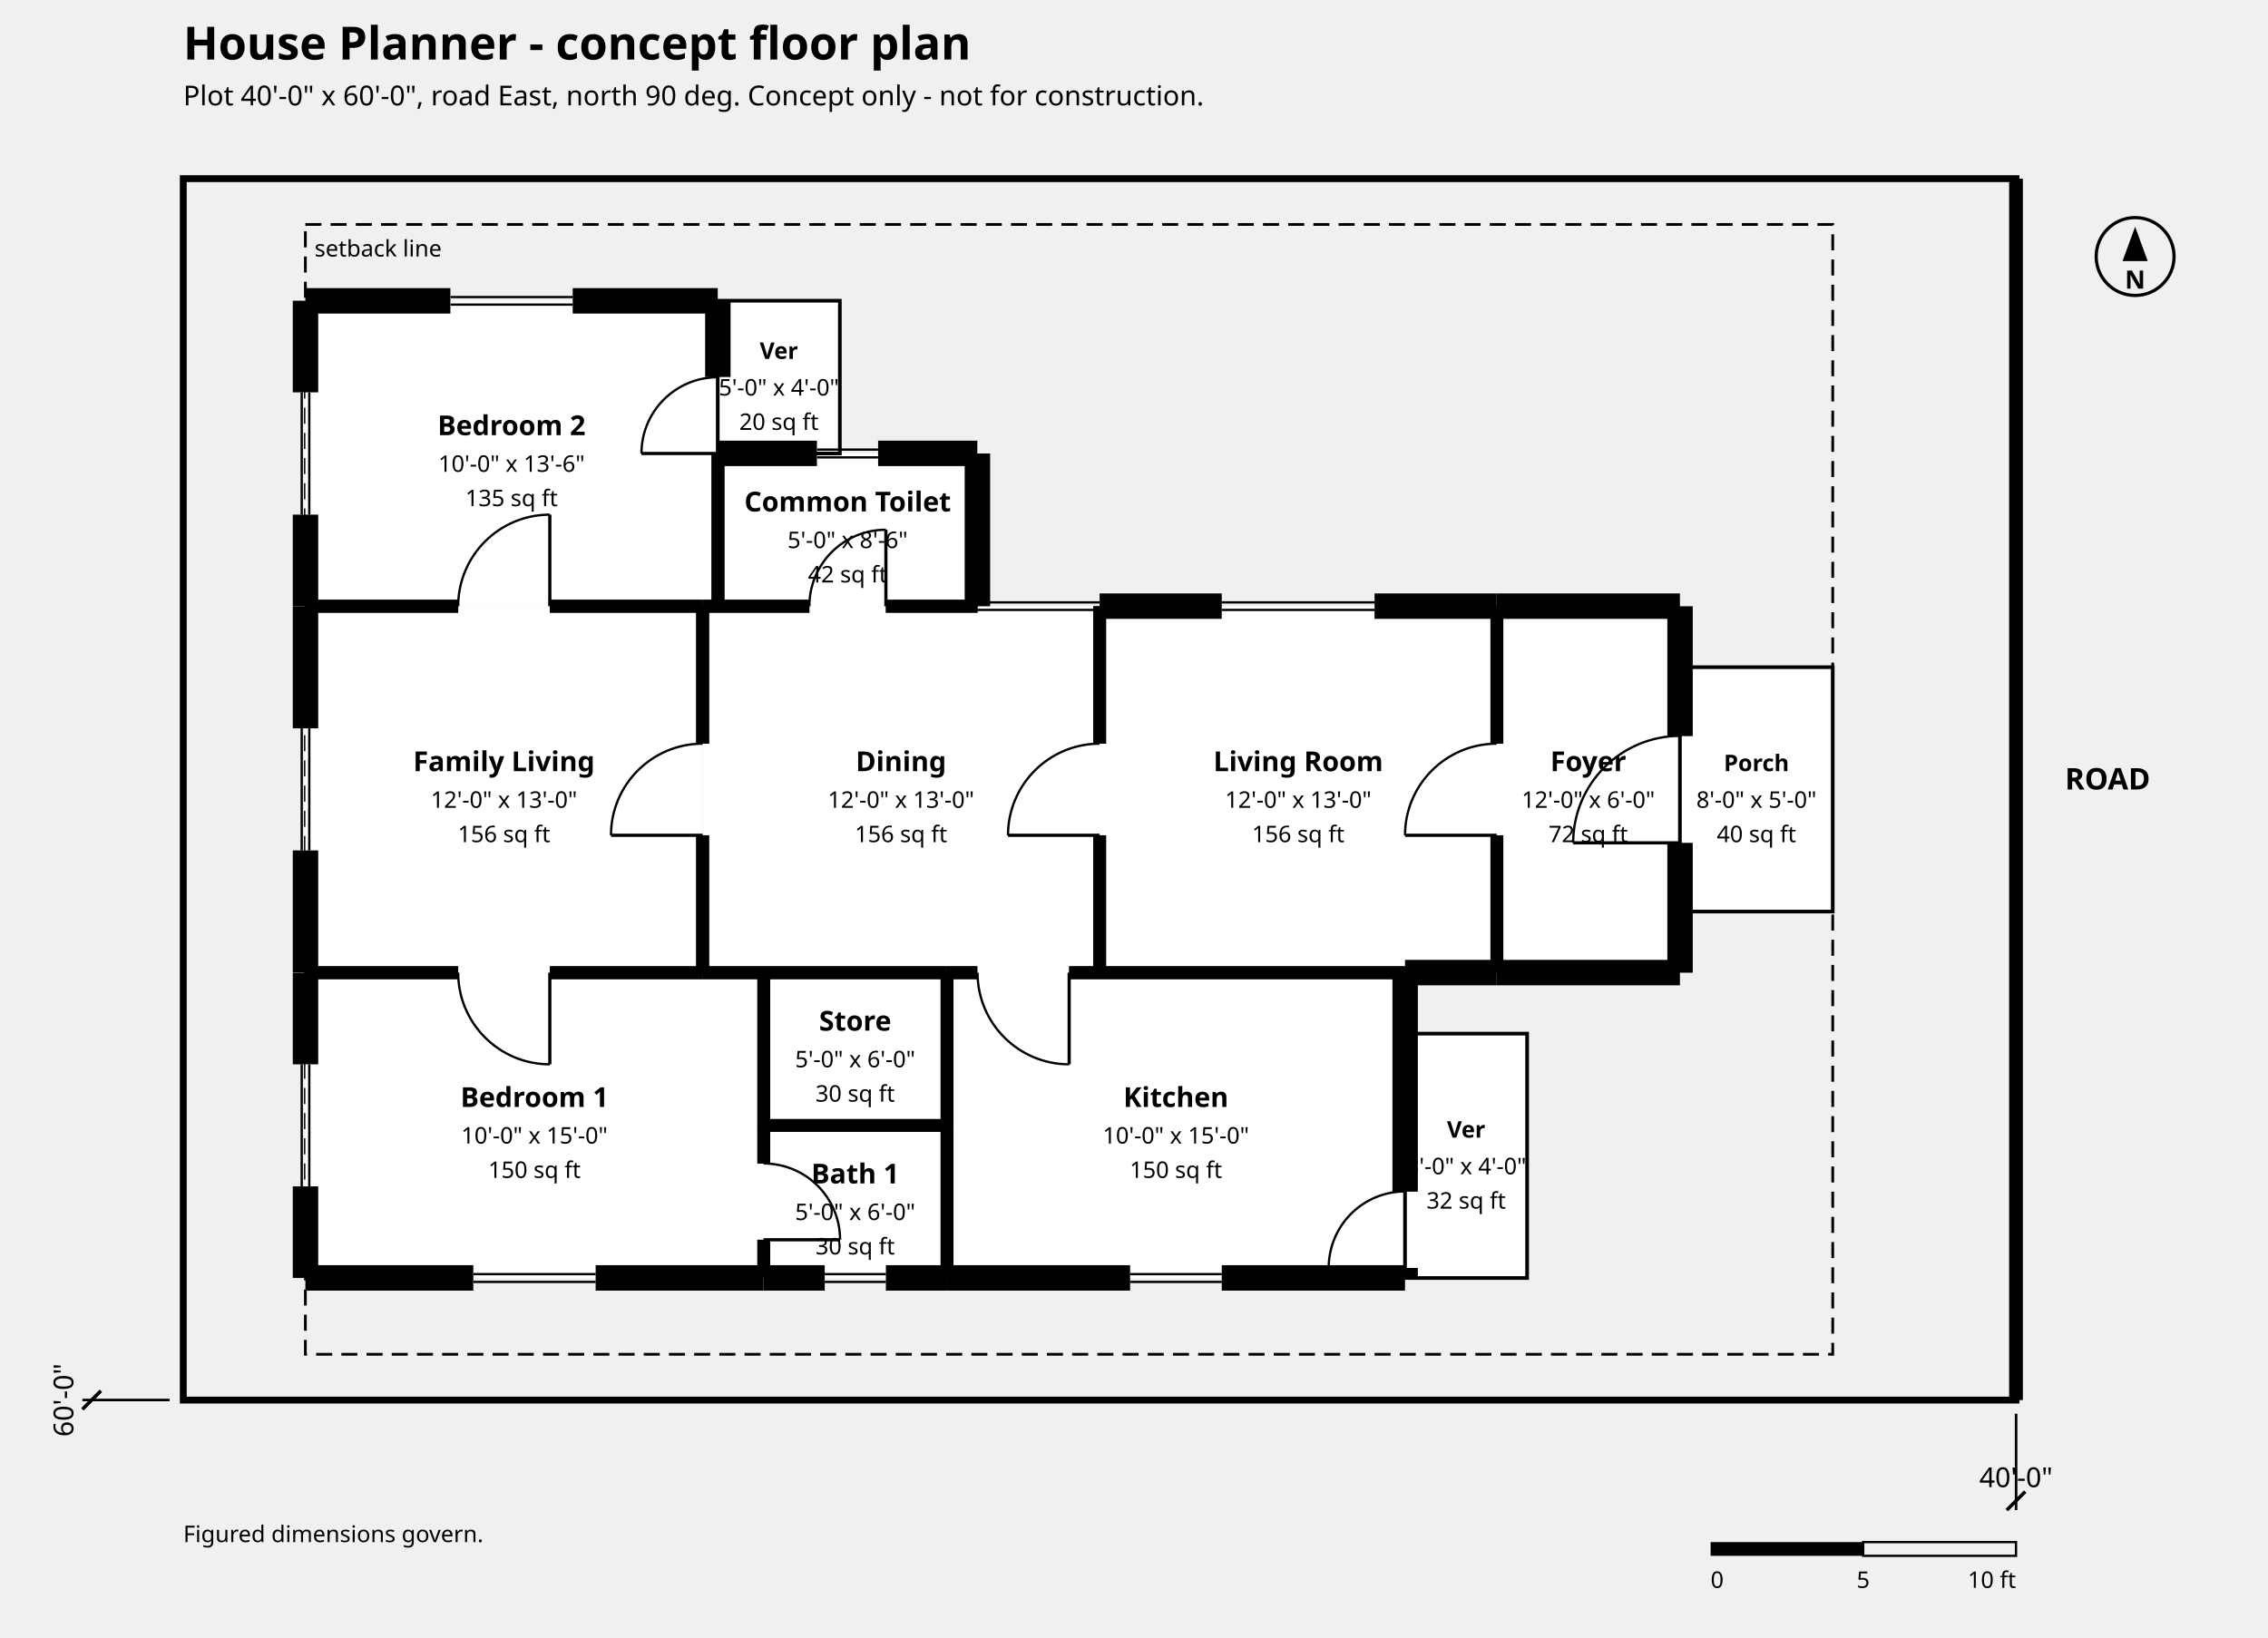
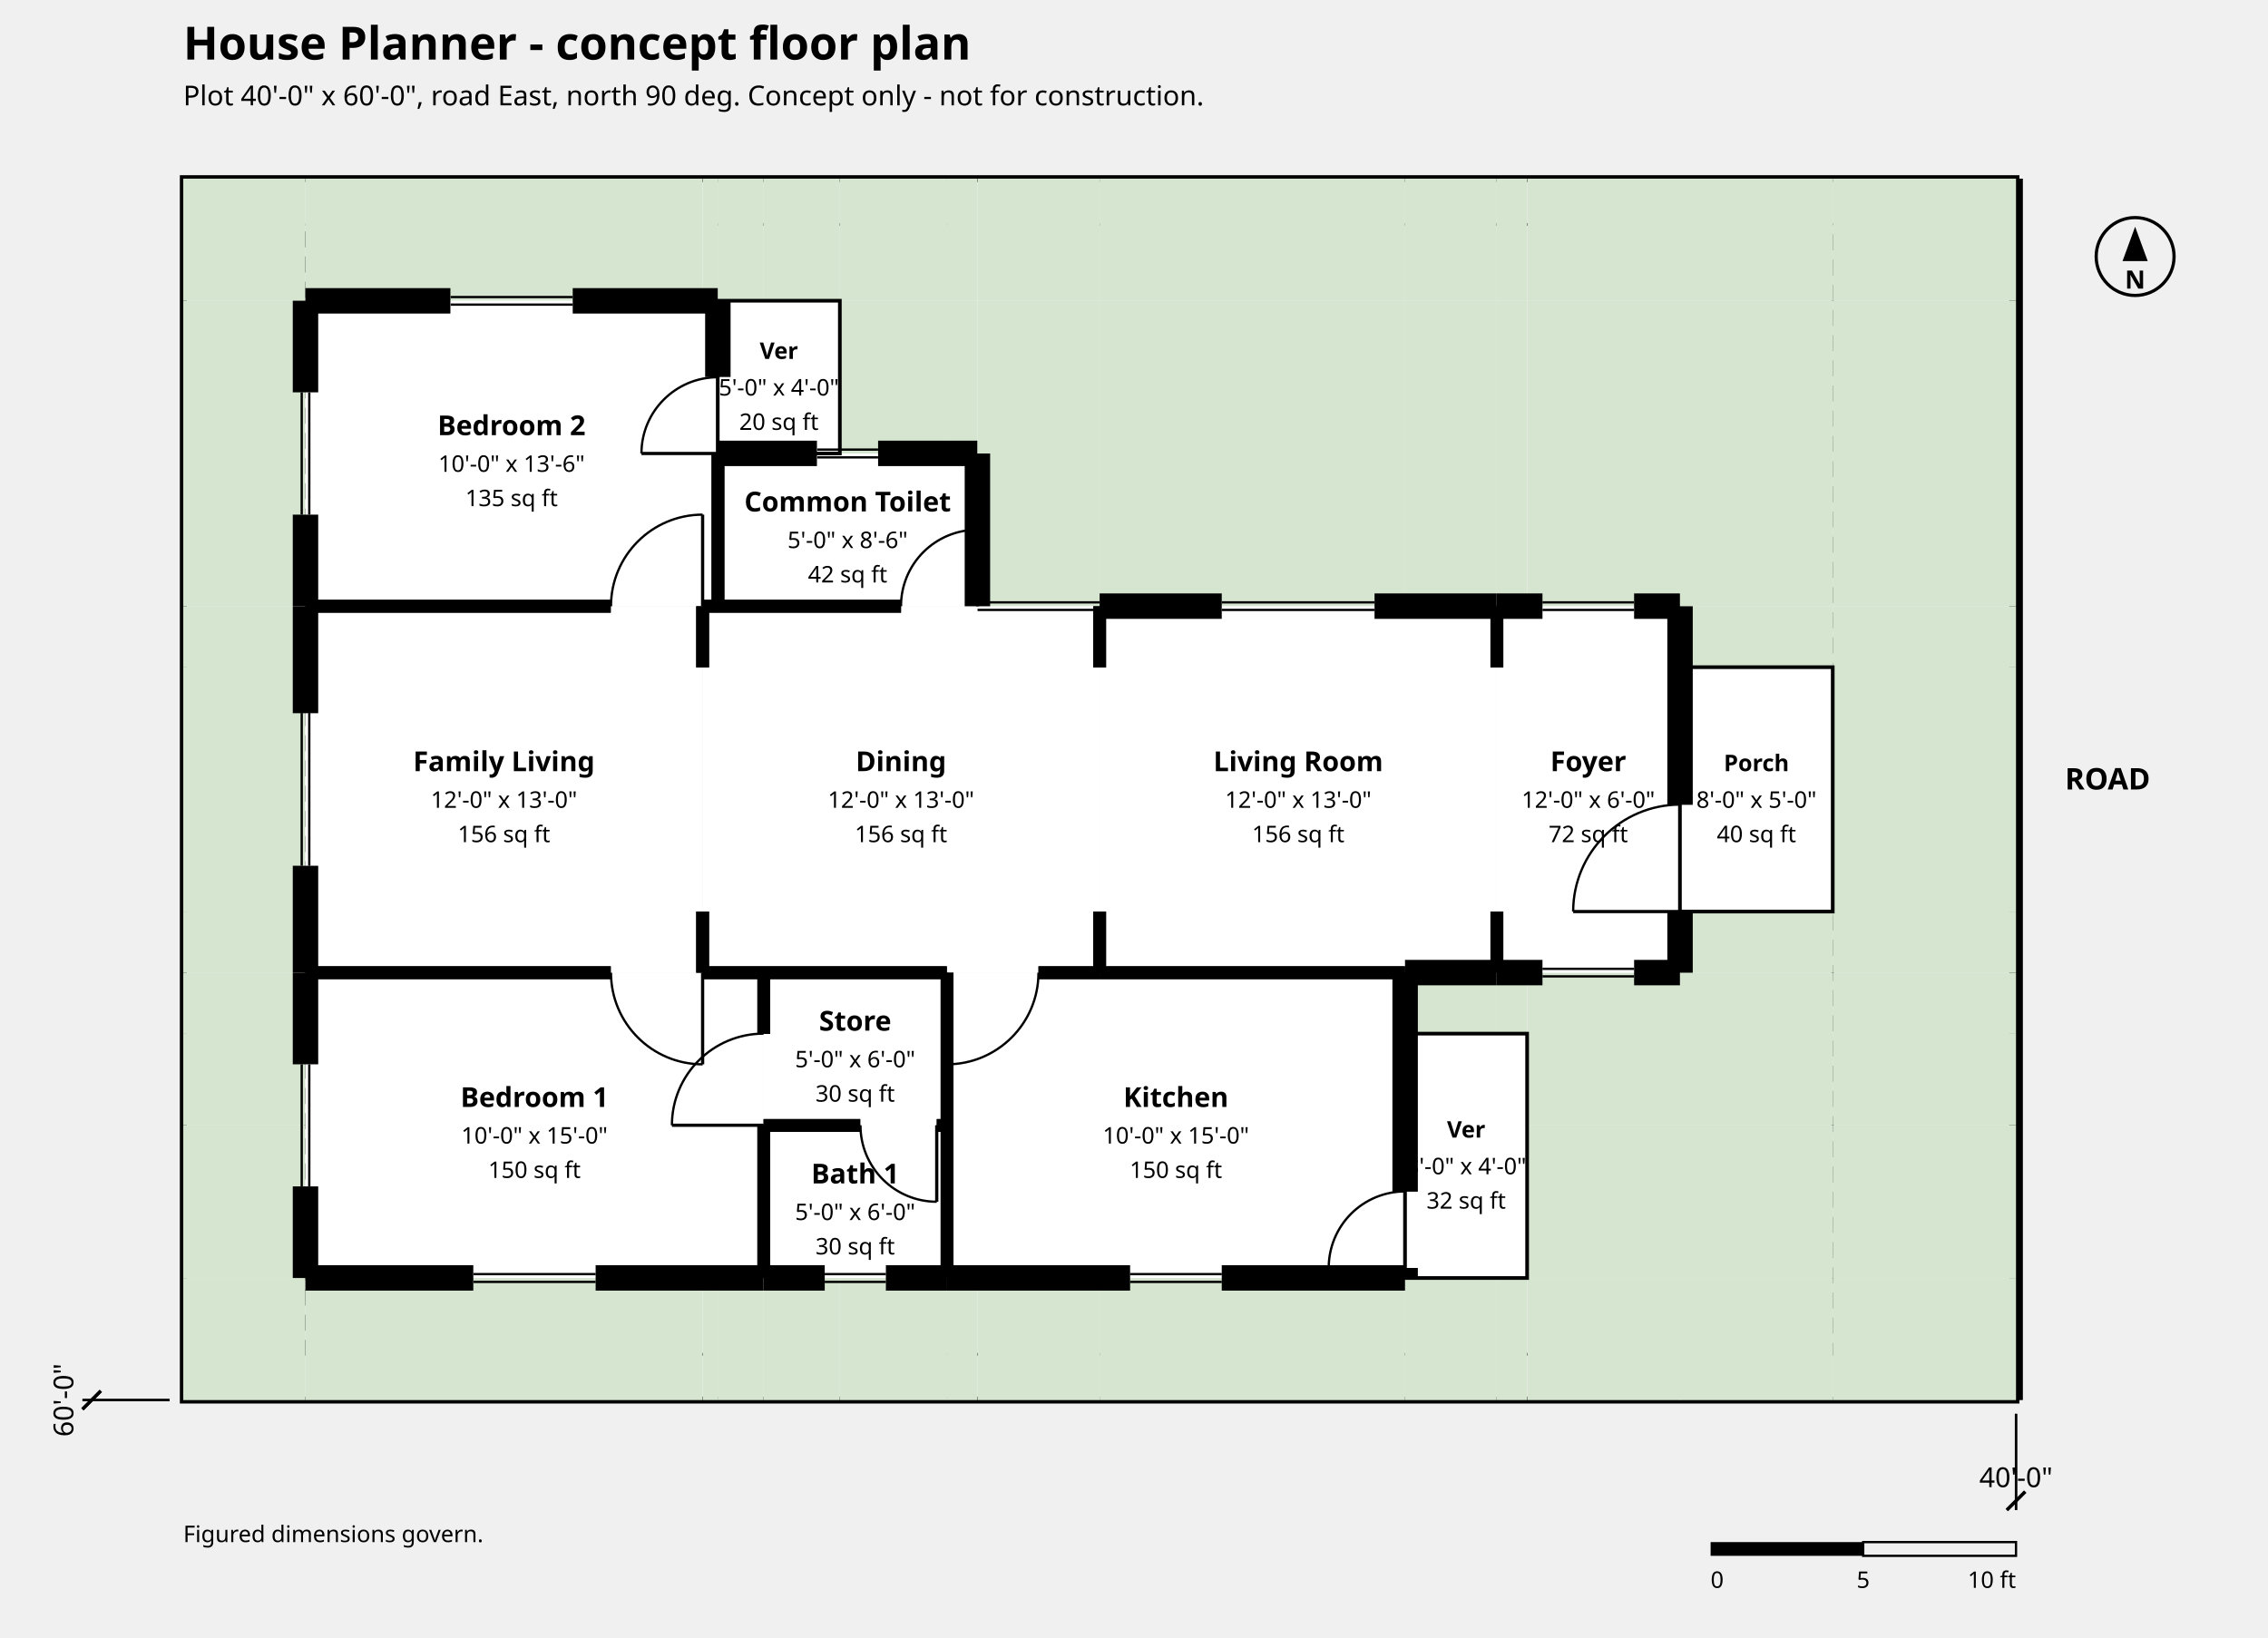
<svg xmlns="http://www.w3.org/2000/svg" viewBox="0 0 990 715" style="width:100%;height:auto;max-width:960px;background:#fff" font-family="sans-serif">
  <text x="80" y="26" font-size="20" font-weight="bold">House Planner - concept floor plan</text>
  <text x="80" y="46" font-size="12">Plot 40'-0" x 60'-0", road East, north 90 deg. Concept only - not for construction.</text>
  <rect x="80.0" y="78.0" width="800.0" height="533.3" fill="none" stroke="#000" stroke-width="3" />
  <rect x="133.3" y="98.0" width="666.7" height="493.3" fill="none" stroke="#000" stroke-width="1.2" stroke-dasharray="7 4" />
  <text x="137.3" y="112.0" font-size="10">setback line</text>
  <line x1="880.0" y1="611.3" x2="880.0" y2="78.0" stroke="#000" stroke-width="6" />
  <text x="920.0" y="344.7" font-size="13" font-weight="bold" text-anchor="middle">ROAD</text>
+   <rect x="800.0" y="558.0" width="80.0" height="53.3" fill="#d5e5cf" stroke="none" />
+   <rect x="733.3" y="558.0" width="66.7" height="53.3" fill="#d5e5cf" stroke="none" />
+   <rect x="666.7" y="558.0" width="66.7" height="53.3" fill="#d5e5cf" stroke="none" />
+   <rect x="653.3" y="558.0" width="13.3" height="53.3" fill="#d5e5cf" stroke="none" />
+   <rect x="613.3" y="558.0" width="40.0" height="53.3" fill="#d5e5cf" stroke="none" />
+   <rect x="480.0" y="558.0" width="133.3" height="53.3" fill="#d5e5cf" stroke="none" />
+   <rect x="426.7" y="558.0" width="53.3" height="53.3" fill="#d5e5cf" stroke="none" />
+   <rect x="413.3" y="558.0" width="13.3" height="53.3" fill="#d5e5cf" stroke="none" />
+   <rect x="366.7" y="558.0" width="46.7" height="53.3" fill="#d5e5cf" stroke="none" />
+   <rect x="333.3" y="558.0" width="33.3" height="53.3" fill="#d5e5cf" stroke="none" />
+   <rect x="313.3" y="558.0" width="20.0" height="53.3" fill="#d5e5cf" stroke="none" />
+   <rect x="306.7" y="558.0" width="6.7" height="53.3" fill="#d5e5cf" stroke="none" />
+   <rect x="133.3" y="558.0" width="173.3" height="53.3" fill="#d5e5cf" stroke="none" />
+   <rect x="80.0" y="558.0" width="53.3" height="53.3" fill="#d5e5cf" stroke="none" />
+   <rect x="800.0" y="491.3" width="80.0" height="66.7" fill="#d5e5cf" stroke="none" />
+   <rect x="733.3" y="491.3" width="66.7" height="66.7" fill="#d5e5cf" stroke="none" />
+   <rect x="666.7" y="491.3" width="66.7" height="66.7" fill="#d5e5cf" stroke="none" />
+   <rect x="80.0" y="491.3" width="53.3" height="66.7" fill="#d5e5cf" stroke="none" />
+   <rect x="800.0" y="451.3" width="80.0" height="40.0" fill="#d5e5cf" stroke="none" />
+   <rect x="733.3" y="451.3" width="66.7" height="40.0" fill="#d5e5cf" stroke="none" />
+   <rect x="666.7" y="451.3" width="66.7" height="40.0" fill="#d5e5cf" stroke="none" />
+   <rect x="80.0" y="451.3" width="53.3" height="40.0" fill="#d5e5cf" stroke="none" />
+   <rect x="800.0" y="424.7" width="80.0" height="26.7" fill="#d5e5cf" stroke="none" />
+   <rect x="733.3" y="424.7" width="66.7" height="26.7" fill="#d5e5cf" stroke="none" />
+   <rect x="666.7" y="424.7" width="66.7" height="26.7" fill="#d5e5cf" stroke="none" />
+   <rect x="653.3" y="424.7" width="13.3" height="26.7" fill="#d5e5cf" stroke="none" />
+   <rect x="613.3" y="424.7" width="40.0" height="26.7" fill="#d5e5cf" stroke="none" />
+   <rect x="80.0" y="424.7" width="53.3" height="26.7" fill="#d5e5cf" stroke="none" />
+   <rect x="800.0" y="398.0" width="80.0" height="26.7" fill="#d5e5cf" stroke="none" />
+   <rect x="733.3" y="398.0" width="66.7" height="26.7" fill="#d5e5cf" stroke="none" />
+   <rect x="80.0" y="398.0" width="53.3" height="26.7" fill="#d5e5cf" stroke="none" />
+   <rect x="800.0" y="291.3" width="80.0" height="106.7" fill="#d5e5cf" stroke="none" />
+   <rect x="80.0" y="291.3" width="53.3" height="106.7" fill="#d5e5cf" stroke="none" />
+   <rect x="800.0" y="264.7" width="80.0" height="26.7" fill="#d5e5cf" stroke="none" />
+   <rect x="733.3" y="264.7" width="66.7" height="26.7" fill="#d5e5cf" stroke="none" />
+   <rect x="80.0" y="264.7" width="53.3" height="26.7" fill="#d5e5cf" stroke="none" />
+   <rect x="800.0" y="198.0" width="80.0" height="66.7" fill="#d5e5cf" stroke="none" />
+   <rect x="733.3" y="198.0" width="66.7" height="66.7" fill="#d5e5cf" stroke="none" />
+   <rect x="666.7" y="198.0" width="66.7" height="66.7" fill="#d5e5cf" stroke="none" />
+   <rect x="653.3" y="198.0" width="13.3" height="66.7" fill="#d5e5cf" stroke="none" />
+   <rect x="613.3" y="198.0" width="40.0" height="66.7" fill="#d5e5cf" stroke="none" />
+   <rect x="480.0" y="198.0" width="133.3" height="66.7" fill="#d5e5cf" stroke="none" />
+   <rect x="426.7" y="198.0" width="53.3" height="66.7" fill="#d5e5cf" stroke="none" />
+   <rect x="80.0" y="198.0" width="53.3" height="66.7" fill="#d5e5cf" stroke="none" />
+   <rect x="800.0" y="131.3" width="80.0" height="66.7" fill="#d5e5cf" stroke="none" />
+   <rect x="733.3" y="131.3" width="66.7" height="66.7" fill="#d5e5cf" stroke="none" />
+   <rect x="666.7" y="131.3" width="66.7" height="66.7" fill="#d5e5cf" stroke="none" />
+   <rect x="653.3" y="131.3" width="13.3" height="66.7" fill="#d5e5cf" stroke="none" />
+   <rect x="613.3" y="131.3" width="40.0" height="66.7" fill="#d5e5cf" stroke="none" />
+   <rect x="480.0" y="131.3" width="133.3" height="66.7" fill="#d5e5cf" stroke="none" />
+   <rect x="426.7" y="131.3" width="53.3" height="66.7" fill="#d5e5cf" stroke="none" />
+   <rect x="413.3" y="131.3" width="13.3" height="66.7" fill="#d5e5cf" stroke="none" />
+   <rect x="366.7" y="131.3" width="46.7" height="66.7" fill="#d5e5cf" stroke="none" />
+   <rect x="80.0" y="131.3" width="53.3" height="66.7" fill="#d5e5cf" stroke="none" />
+   <rect x="800.0" y="78.0" width="80.0" height="53.3" fill="#d5e5cf" stroke="none" />
+   <rect x="733.3" y="78.0" width="66.7" height="53.3" fill="#d5e5cf" stroke="none" />
+   <rect x="666.7" y="78.0" width="66.7" height="53.3" fill="#d5e5cf" stroke="none" />
+   <rect x="653.3" y="78.0" width="13.3" height="53.3" fill="#d5e5cf" stroke="none" />
+   <rect x="613.3" y="78.0" width="40.0" height="53.3" fill="#d5e5cf" stroke="none" />
+   <rect x="480.0" y="78.0" width="133.3" height="53.3" fill="#d5e5cf" stroke="none" />
+   <rect x="426.7" y="78.0" width="53.3" height="53.3" fill="#d5e5cf" stroke="none" />
+   <rect x="413.3" y="78.0" width="13.3" height="53.3" fill="#d5e5cf" stroke="none" />
+   <rect x="366.7" y="78.0" width="46.7" height="53.3" fill="#d5e5cf" stroke="none" />
+   <rect x="333.3" y="78.0" width="33.3" height="53.3" fill="#d5e5cf" stroke="none" />
+   <rect x="313.3" y="78.0" width="20.0" height="53.3" fill="#d5e5cf" stroke="none" />
+   <rect x="306.7" y="78.0" width="6.7" height="53.3" fill="#d5e5cf" stroke="none" />
+   <rect x="133.3" y="78.0" width="173.3" height="53.3" fill="#d5e5cf" stroke="none" />
+   <rect x="80.0" y="78.0" width="53.3" height="53.3" fill="#d5e5cf" stroke="none" />
  <g>
    <rect x="653.3" y="264.7" width="80.0" height="160.0" fill="#fff" stroke="none" />
    <text x="693.3" y="336.7" font-size="12" font-weight="bold" text-anchor="middle">Foyer</text>
    <text x="693.3" y="352.7" font-size="10" text-anchor="middle">12'-0" x 6'-0"</text>
    <text x="693.3" y="367.7" font-size="10" text-anchor="middle">72 sq ft</text>
  </g>
  <g>
    <rect x="480.0" y="264.7" width="173.3" height="160.0" fill="#fff" stroke="none" />
    <text x="566.7" y="336.7" font-size="12" font-weight="bold" text-anchor="middle">Living Room</text>
    <text x="566.7" y="352.7" font-size="10" text-anchor="middle">12'-0" x 13'-0"</text>
    <text x="566.7" y="367.7" font-size="10" text-anchor="middle">156 sq ft</text>
  </g>
  <g>
    <rect x="306.7" y="264.7" width="173.3" height="160.0" fill="#fff" stroke="none" />
    <text x="393.3" y="336.7" font-size="12" font-weight="bold" text-anchor="middle">Dining</text>
    <text x="393.3" y="352.7" font-size="10" text-anchor="middle">12'-0" x 13'-0"</text>
    <text x="393.3" y="367.7" font-size="10" text-anchor="middle">156 sq ft</text>
  </g>
  <g>
    <rect x="133.3" y="264.7" width="173.3" height="160.0" fill="#fff" stroke="none" />
    <text x="220.0" y="336.7" font-size="12" font-weight="bold" text-anchor="middle">Family Living</text>
    <text x="220.0" y="352.7" font-size="10" text-anchor="middle">12'-0" x 13'-0"</text>
    <text x="220.0" y="367.7" font-size="10" text-anchor="middle">156 sq ft</text>
  </g>
  <g>
    <rect x="133.3" y="424.7" width="200.0" height="133.3" fill="#fff" stroke="none" />
    <text x="233.3" y="483.3" font-size="12" font-weight="bold" text-anchor="middle">Bedroom 1</text>
    <text x="233.3" y="499.3" font-size="10" text-anchor="middle">10'-0" x 15'-0"</text>
    <text x="233.3" y="514.3" font-size="10" text-anchor="middle">150 sq ft</text>
  </g>
  <g>
    <rect x="333.3" y="491.3" width="80.0" height="66.7" fill="#fff" stroke="none" />
    <text x="373.3" y="516.7" font-size="12" font-weight="bold" text-anchor="middle">Bath 1</text>
    <text x="373.3" y="532.7" font-size="10" text-anchor="middle">5'-0" x 6'-0"</text>
    <text x="373.3" y="547.7" font-size="10" text-anchor="middle">30 sq ft</text>
  </g>
  <g>
    <rect x="333.3" y="424.7" width="80.0" height="66.7" fill="#fff" stroke="none" />
    <text x="373.3" y="450.0" font-size="12" font-weight="bold" text-anchor="middle">Store</text>
    <text x="373.3" y="466.0" font-size="10" text-anchor="middle">5'-0" x 6'-0"</text>
    <text x="373.3" y="481.0" font-size="10" text-anchor="middle">30 sq ft</text>
  </g>
  <g>
    <rect x="413.3" y="424.7" width="200.0" height="133.3" fill="#fff" stroke="none" />
    <text x="513.3" y="483.3" font-size="12" font-weight="bold" text-anchor="middle">Kitchen</text>
    <text x="513.3" y="499.3" font-size="10" text-anchor="middle">10'-0" x 15'-0"</text>
    <text x="513.3" y="514.3" font-size="10" text-anchor="middle">150 sq ft</text>
  </g>
  <g>
    <rect x="133.3" y="131.3" width="180.0" height="133.3" fill="#fff" stroke="none" />
    <text x="223.3" y="190.0" font-size="12" font-weight="bold" text-anchor="middle">Bedroom 2</text>
    <text x="223.3" y="206.0" font-size="10" text-anchor="middle">10'-0" x 13'-6"</text>
    <text x="223.3" y="221.0" font-size="10" text-anchor="middle">135 sq ft</text>
  </g>
  <g>
    <rect x="313.3" y="198.0" width="113.3" height="66.7" fill="#fff" stroke="none" />
    <text x="370.0" y="223.3" font-size="12" font-weight="bold" text-anchor="middle">Common Toilet</text>
    <text x="370.0" y="239.3" font-size="10" text-anchor="middle">5'-0" x 8'-6"</text>
    <text x="370.0" y="254.3" font-size="10" text-anchor="middle">42 sq ft</text>
  </g>
  <g>
    <rect x="733.3" y="291.3" width="66.7" height="106.7" fill="#fff" stroke="#000" stroke-width="1.6" />
    <text x="766.7" y="336.7" font-size="10" font-weight="bold" text-anchor="middle">Porch</text>
    <text x="766.7" y="352.7" font-size="10" text-anchor="middle">8'-0" x 5'-0"</text>
    <text x="766.7" y="367.7" font-size="10" text-anchor="middle">40 sq ft</text>
  </g>
  <g>
    <rect x="313.3" y="131.3" width="53.3" height="66.7" fill="#fff" stroke="#000" stroke-width="1.6" />
    <text x="340.0" y="156.7" font-size="10" font-weight="bold" text-anchor="middle">Ver</text>
    <text x="340.0" y="172.7" font-size="10" text-anchor="middle">5'-0" x 4'-0"</text>
    <text x="340.0" y="187.7" font-size="10" text-anchor="middle">20 sq ft</text>
  </g>
  <g>
    <rect x="613.3" y="451.3" width="53.3" height="106.7" fill="#fff" stroke="#000" stroke-width="1.6" />
    <text x="640.0" y="496.7" font-size="10" font-weight="bold" text-anchor="middle">Ver</text>
    <text x="640.0" y="512.7" font-size="10" text-anchor="middle">8'-0" x 4'-0"</text>
    <text x="640.0" y="527.7" font-size="10" text-anchor="middle">32 sq ft</text>
  </g>
-   <rect x="650.6" y="364.7" width="5.6" height="60.0" fill="#000" stroke="none" />
-   <rect x="650.6" y="264.7" width="5.6" height="60.0" fill="#000" stroke="none" />
-   <rect x="727.8" y="368.0" width="11.1" height="56.7" fill="#000" stroke="none" />
-   <rect x="727.8" y="264.7" width="11.1" height="56.7" fill="#000" stroke="none" />
-   <rect x="653.3" y="259.1" width="80.0" height="11.1" fill="#000" stroke="none" />
-   <rect x="653.3" y="419.1" width="80.0" height="11.1" fill="#000" stroke="none" />
-   <rect x="477.2" y="364.7" width="5.6" height="60.0" fill="#000" stroke="none" />
-   <rect x="477.2" y="264.7" width="5.6" height="60.0" fill="#000" stroke="none" />
-   <rect x="650.6" y="364.7" width="5.6" height="60.0" fill="#000" stroke="none" />
-   <rect x="650.6" y="264.7" width="5.6" height="60.0" fill="#000" stroke="none" />
+   <rect x="650.6" y="398.0" width="5.6" height="26.7" fill="#000" stroke="none" />
+   <rect x="650.6" y="264.7" width="5.6" height="26.7" fill="#000" stroke="none" />
+   <rect x="727.8" y="398.0" width="11.1" height="26.7" fill="#000" stroke="none" />
+   <rect x="727.8" y="264.7" width="11.1" height="86.7" fill="#000" stroke="none" />
+   <rect x="713.3" y="259.1" width="20.0" height="11.1" fill="#000" stroke="none" />
+   <rect x="653.3" y="259.1" width="20.0" height="11.1" fill="#000" stroke="none" />
+   <rect x="713.3" y="419.1" width="20.0" height="11.1" fill="#000" stroke="none" />
+   <rect x="653.3" y="419.1" width="20.0" height="11.1" fill="#000" stroke="none" />
+   <rect x="477.2" y="398.0" width="5.6" height="26.7" fill="#000" stroke="none" />
+   <rect x="477.2" y="264.7" width="5.6" height="26.7" fill="#000" stroke="none" />
+   <rect x="650.6" y="398.0" width="5.6" height="26.7" fill="#000" stroke="none" />
+   <rect x="650.6" y="264.7" width="5.6" height="26.7" fill="#000" stroke="none" />
  <rect x="600.0" y="259.1" width="53.3" height="11.1" fill="#000" stroke="none" />
  <rect x="480.0" y="259.1" width="53.3" height="11.1" fill="#000" stroke="none" />
  <rect x="613.3" y="419.1" width="40.0" height="11.1" fill="#000" stroke="none" />
  <rect x="480.0" y="421.9" width="133.3" height="5.6" fill="#000" stroke="none" />
-   <rect x="303.9" y="364.7" width="5.6" height="60.0" fill="#000" stroke="none" />
-   <rect x="303.9" y="264.7" width="5.6" height="60.0" fill="#000" stroke="none" />
-   <rect x="477.2" y="364.7" width="5.6" height="60.0" fill="#000" stroke="none" />
-   <rect x="477.2" y="264.7" width="5.6" height="60.0" fill="#000" stroke="none" />
+   <rect x="303.9" y="398.0" width="5.6" height="26.7" fill="#000" stroke="none" />
+   <rect x="303.9" y="264.7" width="5.6" height="26.7" fill="#000" stroke="none" />
+   <rect x="477.2" y="398.0" width="5.6" height="26.7" fill="#000" stroke="none" />
+   <rect x="477.2" y="264.7" width="5.6" height="26.7" fill="#000" stroke="none" />
  <rect x="306.7" y="261.9" width="6.7" height="5.6" fill="#000" stroke="none" />
-   <rect x="386.7" y="261.9" width="40.0" height="5.6" fill="#000" stroke="none" />
-   <rect x="313.3" y="261.9" width="40.0" height="5.6" fill="#000" stroke="none" />
+   <rect x="313.3" y="261.9" width="80.0" height="5.6" fill="#000" stroke="none" />
  <rect x="306.7" y="421.9" width="26.7" height="5.6" fill="#000" stroke="none" />
  <rect x="333.3" y="421.9" width="80.0" height="5.6" fill="#000" stroke="none" />
-   <rect x="466.7" y="421.9" width="13.3" height="5.6" fill="#000" stroke="none" />
-   <rect x="413.3" y="421.9" width="13.3" height="5.6" fill="#000" stroke="none" />
-   <rect x="127.8" y="371.3" width="11.1" height="53.3" fill="#000" stroke="none" />
-   <rect x="127.8" y="264.7" width="11.1" height="53.3" fill="#000" stroke="none" />
-   <rect x="303.9" y="364.7" width="5.6" height="60.0" fill="#000" stroke="none" />
-   <rect x="303.9" y="264.7" width="5.6" height="60.0" fill="#000" stroke="none" />
-   <rect x="240.0" y="261.9" width="66.7" height="5.6" fill="#000" stroke="none" />
-   <rect x="133.3" y="261.9" width="66.7" height="5.6" fill="#000" stroke="none" />
-   <rect x="240.0" y="421.9" width="66.7" height="5.6" fill="#000" stroke="none" />
-   <rect x="133.3" y="421.9" width="66.7" height="5.6" fill="#000" stroke="none" />
+   <rect x="453.3" y="421.9" width="26.7" height="5.6" fill="#000" stroke="none" />
+   <rect x="127.8" y="378.0" width="11.1" height="46.7" fill="#000" stroke="none" />
+   <rect x="127.8" y="264.7" width="11.1" height="46.7" fill="#000" stroke="none" />
+   <rect x="303.9" y="398.0" width="5.6" height="26.7" fill="#000" stroke="none" />
+   <rect x="303.9" y="264.7" width="5.6" height="26.7" fill="#000" stroke="none" />
+   <rect x="133.3" y="261.9" width="133.3" height="5.6" fill="#000" stroke="none" />
+   <rect x="133.3" y="421.9" width="133.3" height="5.6" fill="#000" stroke="none" />
  <rect x="127.8" y="518.0" width="11.1" height="40.0" fill="#000" stroke="none" />
  <rect x="127.8" y="424.7" width="11.1" height="40.0" fill="#000" stroke="none" />
-   <rect x="330.6" y="541.3" width="5.6" height="16.7" fill="#000" stroke="none" />
-   <rect x="330.6" y="491.3" width="5.6" height="16.7" fill="#000" stroke="none" />
-   <rect x="330.6" y="424.7" width="5.6" height="66.7" fill="#000" stroke="none" />
+   <rect x="330.6" y="491.3" width="5.6" height="66.7" fill="#000" stroke="none" />
+   <rect x="330.6" y="424.7" width="5.6" height="26.7" fill="#000" stroke="none" />
  <rect x="306.7" y="421.9" width="26.7" height="5.6" fill="#000" stroke="none" />
-   <rect x="240.0" y="421.9" width="66.7" height="5.6" fill="#000" stroke="none" />
-   <rect x="133.3" y="421.9" width="66.7" height="5.6" fill="#000" stroke="none" />
+   <rect x="133.3" y="421.9" width="133.3" height="5.6" fill="#000" stroke="none" />
  <rect x="260.0" y="552.4" width="73.3" height="11.1" fill="#000" stroke="none" />
  <rect x="133.3" y="552.4" width="73.3" height="11.1" fill="#000" stroke="none" />
-   <rect x="330.6" y="541.3" width="5.6" height="16.7" fill="#000" stroke="none" />
-   <rect x="330.6" y="491.3" width="5.6" height="16.7" fill="#000" stroke="none" />
+   <rect x="330.6" y="491.3" width="5.6" height="66.7" fill="#000" stroke="none" />
  <rect x="410.6" y="491.3" width="5.6" height="66.7" fill="#000" stroke="none" />
-   <rect x="333.3" y="488.6" width="80.0" height="5.6" fill="#000" stroke="none" />
+   <rect x="408.9" y="488.6" width="4.4" height="5.6" fill="#000" stroke="none" />
+   <rect x="333.3" y="488.6" width="42.2" height="5.6" fill="#000" stroke="none" />
  <rect x="386.7" y="552.4" width="26.7" height="11.1" fill="#000" stroke="none" />
  <rect x="333.3" y="552.4" width="26.7" height="11.1" fill="#000" stroke="none" />
-   <rect x="330.6" y="424.7" width="5.6" height="66.7" fill="#000" stroke="none" />
+   <rect x="330.6" y="424.7" width="5.6" height="26.7" fill="#000" stroke="none" />
  <rect x="410.6" y="424.7" width="5.6" height="66.7" fill="#000" stroke="none" />
  <rect x="333.3" y="421.9" width="80.0" height="5.6" fill="#000" stroke="none" />
-   <rect x="333.3" y="488.6" width="80.0" height="5.6" fill="#000" stroke="none" />
+   <rect x="408.9" y="488.6" width="4.4" height="5.6" fill="#000" stroke="none" />
+   <rect x="333.3" y="488.6" width="42.2" height="5.6" fill="#000" stroke="none" />
  <rect x="410.6" y="491.3" width="5.6" height="66.7" fill="#000" stroke="none" />
  <rect x="410.6" y="424.7" width="5.6" height="66.7" fill="#000" stroke="none" />
  <rect x="607.8" y="553.6" width="11.1" height="4.4" fill="#000" stroke="none" />
  <rect x="607.8" y="424.7" width="11.1" height="95.6" fill="#000" stroke="none" />
  <rect x="480.0" y="421.9" width="133.3" height="5.6" fill="#000" stroke="none" />
-   <rect x="466.7" y="421.9" width="13.3" height="5.6" fill="#000" stroke="none" />
-   <rect x="413.3" y="421.9" width="13.3" height="5.6" fill="#000" stroke="none" />
+   <rect x="453.3" y="421.9" width="26.7" height="5.6" fill="#000" stroke="none" />
  <rect x="533.3" y="552.4" width="80.0" height="11.1" fill="#000" stroke="none" />
  <rect x="413.3" y="552.4" width="80.0" height="11.1" fill="#000" stroke="none" />
  <rect x="127.8" y="224.7" width="11.1" height="40.0" fill="#000" stroke="none" />
  <rect x="127.8" y="131.3" width="11.1" height="40.0" fill="#000" stroke="none" />
  <rect x="307.8" y="131.3" width="11.1" height="33.3" fill="#000" stroke="none" />
  <rect x="310.6" y="198.0" width="5.6" height="66.7" fill="#000" stroke="none" />
  <rect x="250.0" y="125.8" width="63.3" height="11.1" fill="#000" stroke="none" />
  <rect x="133.3" y="125.8" width="63.3" height="11.1" fill="#000" stroke="none" />
  <rect x="306.7" y="261.9" width="6.7" height="5.6" fill="#000" stroke="none" />
-   <rect x="240.0" y="261.9" width="66.7" height="5.6" fill="#000" stroke="none" />
-   <rect x="133.3" y="261.9" width="66.7" height="5.6" fill="#000" stroke="none" />
+   <rect x="133.3" y="261.9" width="133.3" height="5.6" fill="#000" stroke="none" />
  <rect x="310.6" y="198.0" width="5.6" height="66.7" fill="#000" stroke="none" />
  <rect x="421.1" y="198.0" width="11.1" height="66.7" fill="#000" stroke="none" />
  <rect x="383.3" y="192.4" width="43.3" height="11.1" fill="#000" stroke="none" />
  <rect x="313.3" y="192.4" width="43.3" height="11.1" fill="#000" stroke="none" />
-   <rect x="386.7" y="261.9" width="40.0" height="5.6" fill="#000" stroke="none" />
-   <rect x="313.3" y="261.9" width="40.0" height="5.6" fill="#000" stroke="none" />
-   <line x1="733.3" y1="368.0" x2="686.7" y2="368.0" stroke="#000" stroke-width="1.4" />
-   <path d="M 686.7 368.0 A 46.7 46.7 0 0 1 733.3 321.3" fill="none" stroke="#000" stroke-width="1" />
-   <line x1="653.3" y1="364.7" x2="613.3" y2="364.7" stroke="#000" stroke-width="1.4" />
-   <path d="M 613.3 364.7 A 40.0 40.0 0 0 1 653.3 324.7" fill="none" stroke="#000" stroke-width="1" />
-   <line x1="480.0" y1="364.7" x2="440.0" y2="364.7" stroke="#000" stroke-width="1.4" />
-   <path d="M 440.0 364.7 A 40.0 40.0 0 0 1 480.0 324.7" fill="none" stroke="#000" stroke-width="1" />
-   <line x1="306.7" y1="364.7" x2="266.7" y2="364.7" stroke="#000" stroke-width="1.4" />
-   <path d="M 266.7 364.7 A 40.0 40.0 0 0 1 306.7 324.7" fill="none" stroke="#000" stroke-width="1" />
-   <line x1="240.0" y1="424.7" x2="240.0" y2="464.7" stroke="#000" stroke-width="1.4" />
-   <path d="M 240.0 464.7 A 40.0 40.0 0 0 1 200.0 424.7" fill="none" stroke="#000" stroke-width="1" />
-   <line x1="240.0" y1="264.7" x2="240.0" y2="224.7" stroke="#000" stroke-width="1.4" />
-   <path d="M 240.0 224.7 A 40.0 40.0 0 0 0 200.0 264.7" fill="none" stroke="#000" stroke-width="1" />
-   <line x1="466.7" y1="424.7" x2="466.7" y2="464.7" stroke="#000" stroke-width="1.4" />
-   <path d="M 466.7 464.7 A 40.0 40.0 0 0 1 426.7 424.7" fill="none" stroke="#000" stroke-width="1" />
+   <rect x="313.3" y="261.9" width="80.0" height="5.6" fill="#000" stroke="none" />
+   <line x1="733.3" y1="398.0" x2="686.7" y2="398.0" stroke="#000" stroke-width="1.4" />
+   <path d="M 686.7 398.0 A 46.7 46.7 0 0 1 733.3 351.3" fill="none" stroke="#000" stroke-width="1" />
+   <line x1="306.7" y1="424.7" x2="306.7" y2="464.7" stroke="#000" stroke-width="1.4" />
+   <path d="M 306.7 464.7 A 40.0 40.0 0 0 1 266.7 424.7" fill="none" stroke="#000" stroke-width="1" />
+   <line x1="306.7" y1="264.7" x2="306.7" y2="224.7" stroke="#000" stroke-width="1.4" />
+   <path d="M 306.7 224.7 A 40.0 40.0 0 0 0 266.7 264.7" fill="none" stroke="#000" stroke-width="1" />
+   <line x1="413.3" y1="424.7" x2="413.3" y2="464.7" stroke="#000" stroke-width="1.4" />
+   <path d="M 413.3 464.7 A 40.0 40.0 0 0 0 453.3 424.7" fill="none" stroke="#000" stroke-width="1" />
  <line x1="613.3" y1="553.6" x2="580.0" y2="553.6" stroke="#000" stroke-width="1.4" />
  <path d="M 580.0 553.6 A 33.3 33.3 0 0 1 613.3 520.2" fill="none" stroke="#000" stroke-width="1" />
-   <line x1="333.3" y1="541.3" x2="366.7" y2="541.3" stroke="#000" stroke-width="1.4" />
-   <path d="M 366.7 541.3 A 33.3 33.3 0 0 0 333.3 508.0" fill="none" stroke="#000" stroke-width="1" />
-   <line x1="386.7" y1="264.7" x2="386.7" y2="231.3" stroke="#000" stroke-width="1.4" />
-   <path d="M 386.7 231.3 A 33.3 33.3 0 0 0 353.3 264.7" fill="none" stroke="#000" stroke-width="1" />
+   <line x1="333.3" y1="491.3" x2="293.3" y2="491.3" stroke="#000" stroke-width="1.4" />
+   <path d="M 293.3 491.3 A 40.0 40.0 0 0 1 333.3 451.3" fill="none" stroke="#000" stroke-width="1" />
+   <line x1="408.9" y1="491.3" x2="408.9" y2="524.7" stroke="#000" stroke-width="1.4" />
+   <path d="M 408.9 524.7 A 33.3 33.3 0 0 1 375.6 491.3" fill="none" stroke="#000" stroke-width="1" />
+   <line x1="426.7" y1="264.7" x2="426.7" y2="231.3" stroke="#000" stroke-width="1.4" />
+   <path d="M 426.7 231.3 A 33.3 33.3 0 0 0 393.3 264.7" fill="none" stroke="#000" stroke-width="1" />
  <line x1="313.3" y1="198.0" x2="280.0" y2="198.0" stroke="#000" stroke-width="1.4" />
  <path d="M 280.0 198.0 A 33.3 33.3 0 0 1 313.3 164.7" fill="none" stroke="#000" stroke-width="1" />
  <line x1="135.0" y1="518.0" x2="135.0" y2="464.7" stroke="#000" stroke-width="1" />
  <line x1="131.7" y1="518.0" x2="131.7" y2="464.7" stroke="#000" stroke-width="1" />
  <line x1="260.0" y1="556.3" x2="206.7" y2="556.3" stroke="#000" stroke-width="1" />
  <line x1="260.0" y1="559.7" x2="206.7" y2="559.7" stroke="#000" stroke-width="1" />
  <line x1="250.0" y1="129.7" x2="196.7" y2="129.7" stroke="#000" stroke-width="1" />
  <line x1="250.0" y1="133.0" x2="196.7" y2="133.0" stroke="#000" stroke-width="1" />
  <line x1="135.0" y1="224.7" x2="135.0" y2="171.3" stroke="#000" stroke-width="1" />
  <line x1="131.7" y1="224.7" x2="131.7" y2="171.3" stroke="#000" stroke-width="1" />
  <line x1="600.0" y1="263.0" x2="533.3" y2="263.0" stroke="#000" stroke-width="1" />
  <line x1="600.0" y1="266.3" x2="533.3" y2="266.3" stroke="#000" stroke-width="1" />
  <line x1="480.0" y1="263.0" x2="426.7" y2="263.0" stroke="#000" stroke-width="1" />
  <line x1="480.0" y1="266.3" x2="426.7" y2="266.3" stroke="#000" stroke-width="1" />
-   <line x1="135.0" y1="371.3" x2="135.0" y2="318.0" stroke="#000" stroke-width="1" />
-   <line x1="131.7" y1="371.3" x2="131.7" y2="318.0" stroke="#000" stroke-width="1" />
+   <line x1="135.0" y1="378.0" x2="135.0" y2="311.3" stroke="#000" stroke-width="1" />
+   <line x1="131.7" y1="378.0" x2="131.7" y2="311.3" stroke="#000" stroke-width="1" />
+   <line x1="713.3" y1="263.0" x2="673.3" y2="263.0" stroke="#000" stroke-width="1" />
+   <line x1="713.3" y1="266.3" x2="673.3" y2="266.3" stroke="#000" stroke-width="1" />
+   <line x1="713.3" y1="423.0" x2="673.3" y2="423.0" stroke="#000" stroke-width="1" />
+   <line x1="713.3" y1="426.3" x2="673.3" y2="426.3" stroke="#000" stroke-width="1" />
  <line x1="533.3" y1="556.3" x2="493.3" y2="556.3" stroke="#000" stroke-width="1" />
  <line x1="533.3" y1="559.7" x2="493.3" y2="559.7" stroke="#000" stroke-width="1" />
  <line x1="386.7" y1="556.3" x2="360.0" y2="556.3" stroke="#000" stroke-width="1" />
  <line x1="386.7" y1="559.7" x2="360.0" y2="559.7" stroke="#000" stroke-width="1" />
  <line x1="383.3" y1="196.3" x2="356.7" y2="196.3" stroke="#000" stroke-width="1" />
  <line x1="383.3" y1="199.7" x2="356.7" y2="199.7" stroke="#000" stroke-width="1" />
  <line x1="880.0" y1="617.3" x2="880.0" y2="659.3" stroke="#000" stroke-width="1" />
  <line x1="880.0" y1="617.3" x2="880.0" y2="659.3" stroke="#000" stroke-width="1" />
  <line x1="880.0" y1="655.3" x2="880.0" y2="655.3" stroke="#000" stroke-width="1" />
  <line x1="876.0" y1="659.3" x2="884.0" y2="651.3" stroke="#000" stroke-width="1.4" />
  <line x1="876.0" y1="659.3" x2="884.0" y2="651.3" stroke="#000" stroke-width="1.4" />
  <text x="880.0" y="649.3" font-size="12" text-anchor="middle">40'-0"</text>
  <line x1="74.0" y1="611.3" x2="36.0" y2="611.3" stroke="#000" stroke-width="1" />
  <line x1="74.0" y1="611.3" x2="36.0" y2="611.3" stroke="#000" stroke-width="1" />
  <line x1="40.0" y1="611.3" x2="40.0" y2="611.3" stroke="#000" stroke-width="1" />
  <line x1="36.0" y1="615.3" x2="44.0" y2="607.3" stroke="#000" stroke-width="1.4" />
  <line x1="36.0" y1="615.3" x2="44.0" y2="607.3" stroke="#000" stroke-width="1.4" />
  <text x="32.0" y="611.3" font-size="12" text-anchor="middle" transform="rotate(-90 32.0 611.3)">60'-0"</text>
  <g>
    <circle cx="932.0" cy="112.0" r="17" fill="none" stroke="#000" stroke-width="1.4" />
    <polygon points="932.0,99.0 926.5,114.0 937.5,114.0" fill="#000" />
    <text x="932.0" y="126.0" font-size="11" font-weight="bold" text-anchor="middle">N</text>
  </g>
  <g>
    <rect x="746.7" y="673.3" width="66.7" height="6" fill="#000" />
    <rect x="813.3" y="673.3" width="66.7" height="6" fill="none" stroke="#000" stroke-width="1" />
    <text x="746.7" y="693.3" font-size="10">0</text>
    <text x="813.3" y="693.3" font-size="10" text-anchor="middle">5</text>
    <text x="880.0" y="693.3" font-size="10" text-anchor="end">10 ft</text>
  </g>
  <text x="80.0" y="673.3" font-size="10">Figured dimensions govern.</text>
</svg>
